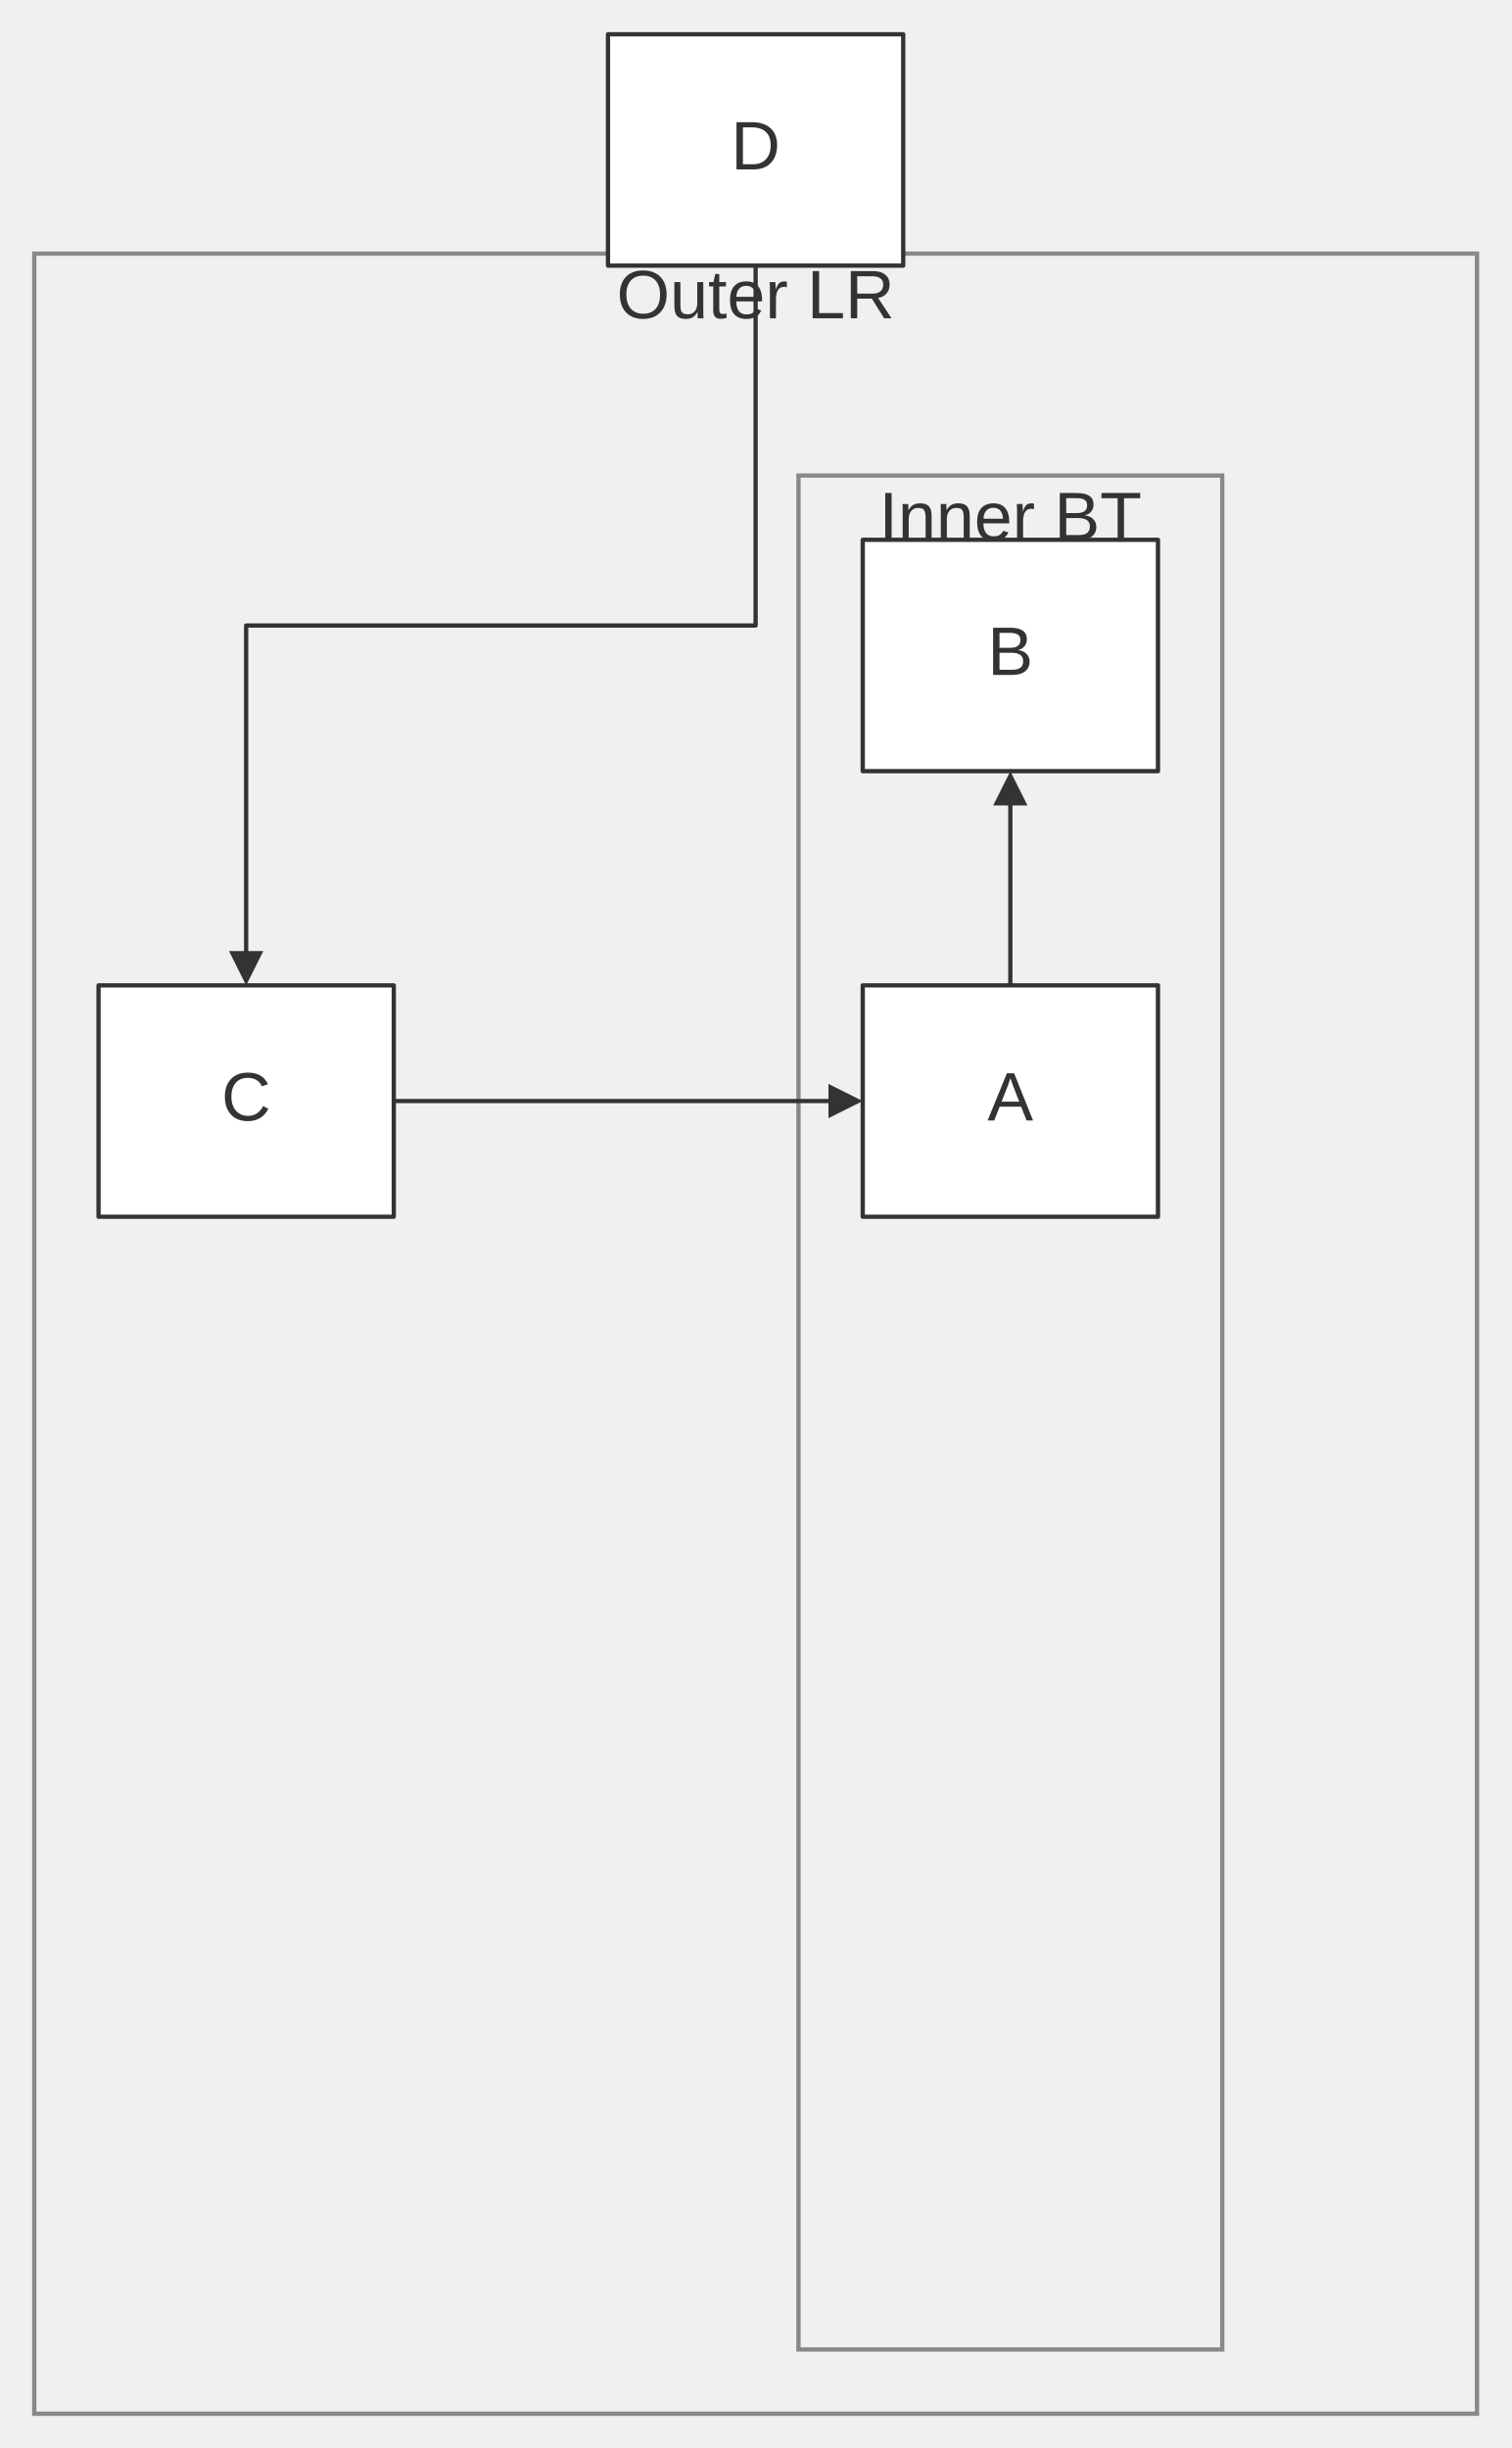
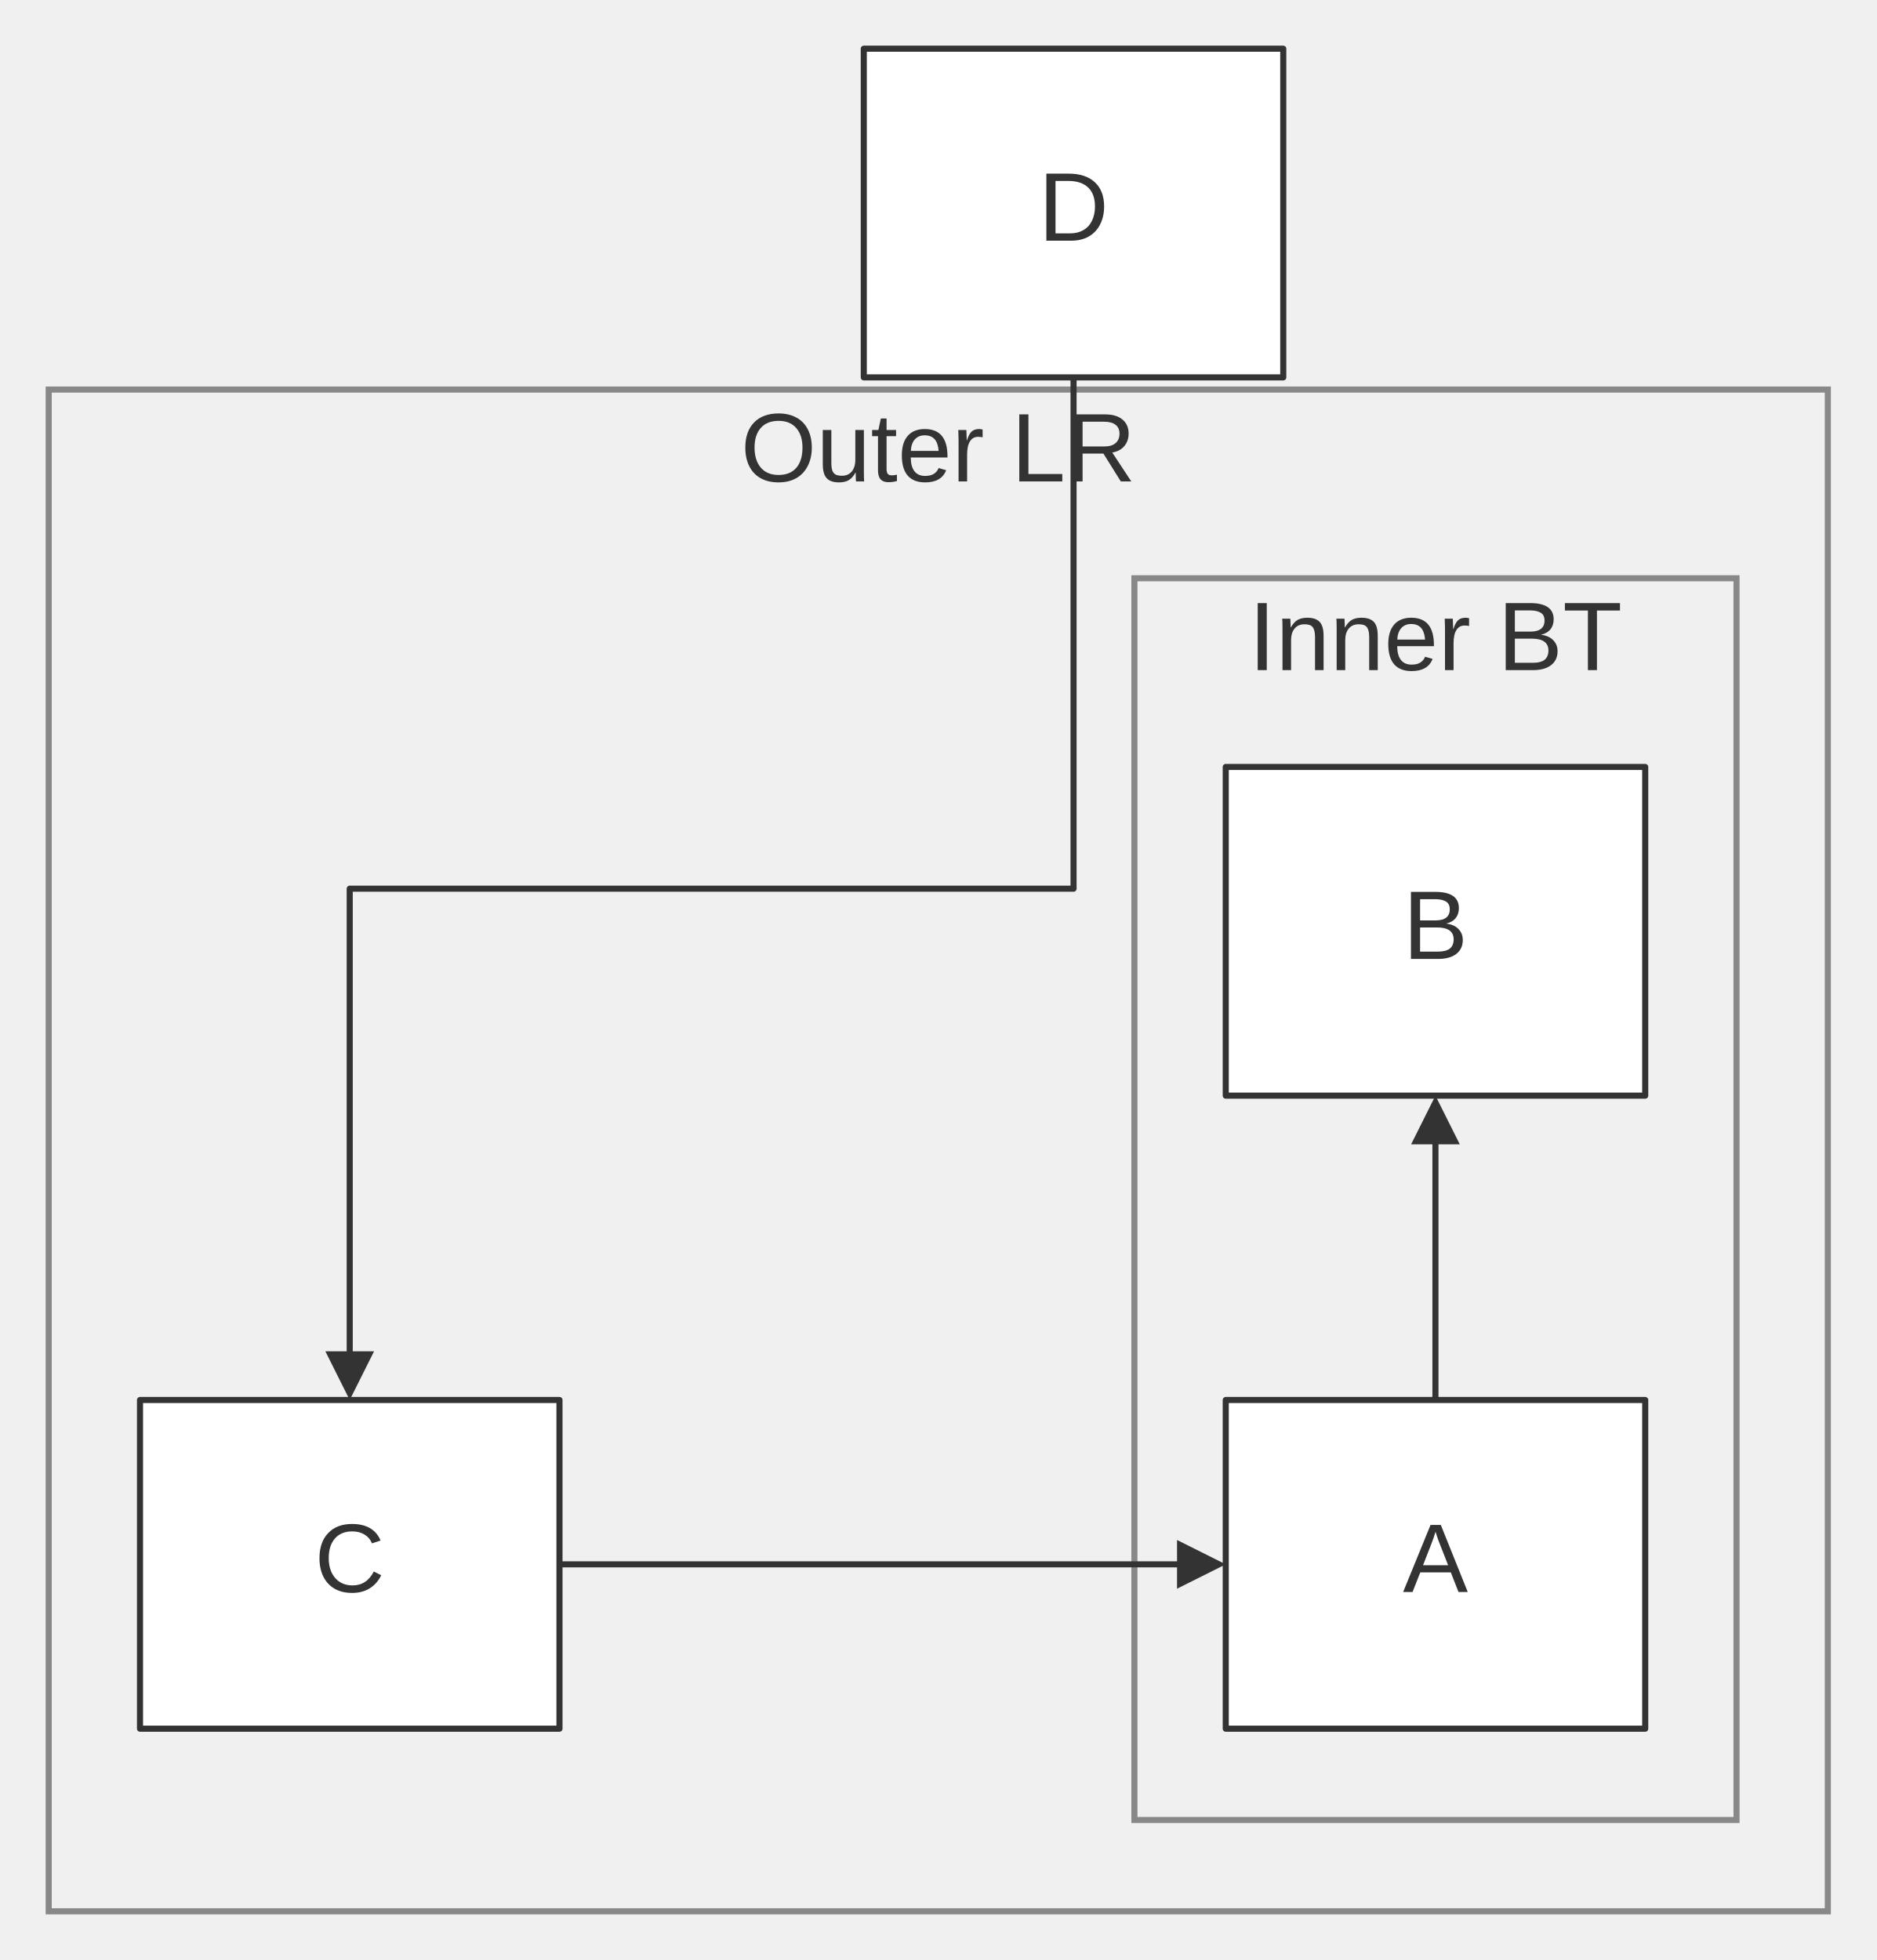
- <svg xmlns="http://www.w3.org/2000/svg" width="100%" viewBox="0 0 352.73 571.40" style="max-width: 352.73px; background-color: transparent;" font-family="&quot;trebuchet ms&quot;, verdana, arial, sans-serif" font-size="16.00">
+ <svg xmlns="http://www.w3.org/2000/svg" width="100%" viewBox="0 0 308.27 322.00" style="max-width: 308.27px; background-color: transparent;" font-family="&quot;trebuchet ms&quot;, verdana, arial, sans-serif" font-size="16.00">
  <defs>
    <marker id="arrowhead" viewBox="0 0 10.00 10.00" refX="5.00" refY="5.00" markerWidth="8.00" markerHeight="8.00" orient="auto-start-reverse" markerUnits="userSpaceOnUse">
      <path d="M 0 0 L 10.00 5.00 L 0 10.00 z" fill="#333" />
    </marker>
    <marker id="crosshead" viewBox="0 0 11.00 11.00" refX="12.00" refY="5.20" markerWidth="11.00" markerHeight="11.00" orient="auto-start-reverse" markerUnits="userSpaceOnUse">
      <path d="M 1,1 l 9,9 M 10,1 l -9,9" stroke="#333" stroke-width="2" />
    </marker>
    <marker id="circlehead" viewBox="0 0 10.00 10.00" refX="11.00" refY="5.00" markerWidth="11.00" markerHeight="11.00" orient="auto-start-reverse" markerUnits="userSpaceOnUse">
      <circle cx="5" cy="5" r="5" stroke="#333" stroke-width="1" fill="#333" />
    </marker>
    <marker id="open-arrowhead" viewBox="0 0 10.00 10.00" refX="5.00" refY="5.00" markerWidth="8.00" markerHeight="8.00" orient="auto-start-reverse" markerUnits="userSpaceOnUse">
      <polygon points="0,0 10.00,5.00 0,10.00" fill="white" stroke="#333" stroke-width="1" />
    </marker>
    <marker id="diamondhead" viewBox="0 0 12.00 12.00" refX="6.00" refY="6.00" markerWidth="12.00" markerHeight="12.00" orient="auto-start-reverse" markerUnits="userSpaceOnUse">
      <polygon points="0,6.00 6.00,0 12.00,6.00 6.00,12.00" fill="#333" />
    </marker>
    <marker id="open-diamondhead" viewBox="0 0 12.00 12.00" refX="6.00" refY="6.00" markerWidth="12.00" markerHeight="12.00" orient="auto-start-reverse" markerUnits="userSpaceOnUse">
      <polygon points="0,6.00 6.00,0 12.00,6.00 6.00,12.00" fill="white" stroke="#333" stroke-width="1" />
    </marker>
  </defs>
  <g transform="translate(29.45,0.00)">
    <g class="clusters">
-       <rect class="subgraph" x="-21.45" y="59.20" width="336.73" height="504.20" fill="none" stroke="#888" stroke-width="1.00" />
-       <text x="146.91" y="63.20" text-anchor="middle" dominant-baseline="hanging" fill="#333">Outer LR</text>
-       <rect class="subgraph" x="156.91" y="111.00" width="98.91" height="437.40" fill="none" stroke="#888" stroke-width="1.00" />
-       <text x="206.36" y="115.00" text-anchor="middle" dominant-baseline="hanging" fill="#333">Inner BT</text>
+       <rect class="subgraph" x="-21.45" y="64.00" width="292.27" height="250.00" fill="none" stroke="#888" stroke-width="1.00" />
+       <text x="124.68" y="68.00" text-anchor="middle" dominant-baseline="hanging" fill="#333">Outer LR</text>
+       <rect class="subgraph" x="156.91" y="95.00" width="98.91" height="204.00" fill="none" stroke="#888" stroke-width="1.00" />
+       <text x="206.36" y="99.00" text-anchor="middle" dominant-baseline="hanging" fill="#333">Inner BT</text>
    </g>
    <g class="edgePaths">
      <path d="M206.36,230.00 L206.36,184.00" stroke="#333" stroke-width="1.00" fill="none" stroke-linecap="round" stroke-linejoin="round" marker-end="url(#arrowhead)" />
      <path d="M62.45,257.00 L167.91,257.00" stroke="#333" stroke-width="1.00" fill="none" stroke-linecap="round" stroke-linejoin="round" marker-end="url(#arrowhead)" />
      <path d="M146.91,62.00 L146.91,146.00 L28.00,146.00 L28.00,226.00" stroke="#333" stroke-width="1.00" fill="none" stroke-linecap="round" stroke-linejoin="round" marker-end="url(#arrowhead)" />
    </g>
    <g class="edgeLabels">
    </g>
    <g class="nodes">
      <rect x="171.91" y="230.00" width="68.91" height="54.00" fill="white" stroke="#333" stroke-width="1.00" stroke-linejoin="round" />
      <text x="206.36" y="257.00" text-anchor="middle" dominant-baseline="middle" fill="#333">A</text>
      <rect x="171.91" y="126.00" width="68.91" height="54.00" fill="white" stroke="#333" stroke-width="1.00" stroke-linejoin="round" />
      <text x="206.36" y="153.00" text-anchor="middle" dominant-baseline="middle" fill="#333">B</text>
      <rect x="-6.45" y="230.00" width="68.91" height="54.00" fill="white" stroke="#333" stroke-width="1.00" stroke-linejoin="round" />
      <text x="28.00" y="257.00" text-anchor="middle" dominant-baseline="middle" fill="#333">C</text>
      <rect x="112.45" y="8.00" width="68.91" height="54.00" fill="white" stroke="#333" stroke-width="1.00" stroke-linejoin="round" />
      <text x="146.91" y="35.00" text-anchor="middle" dominant-baseline="middle" fill="#333">D</text>
    </g>
  </g>
</svg>
